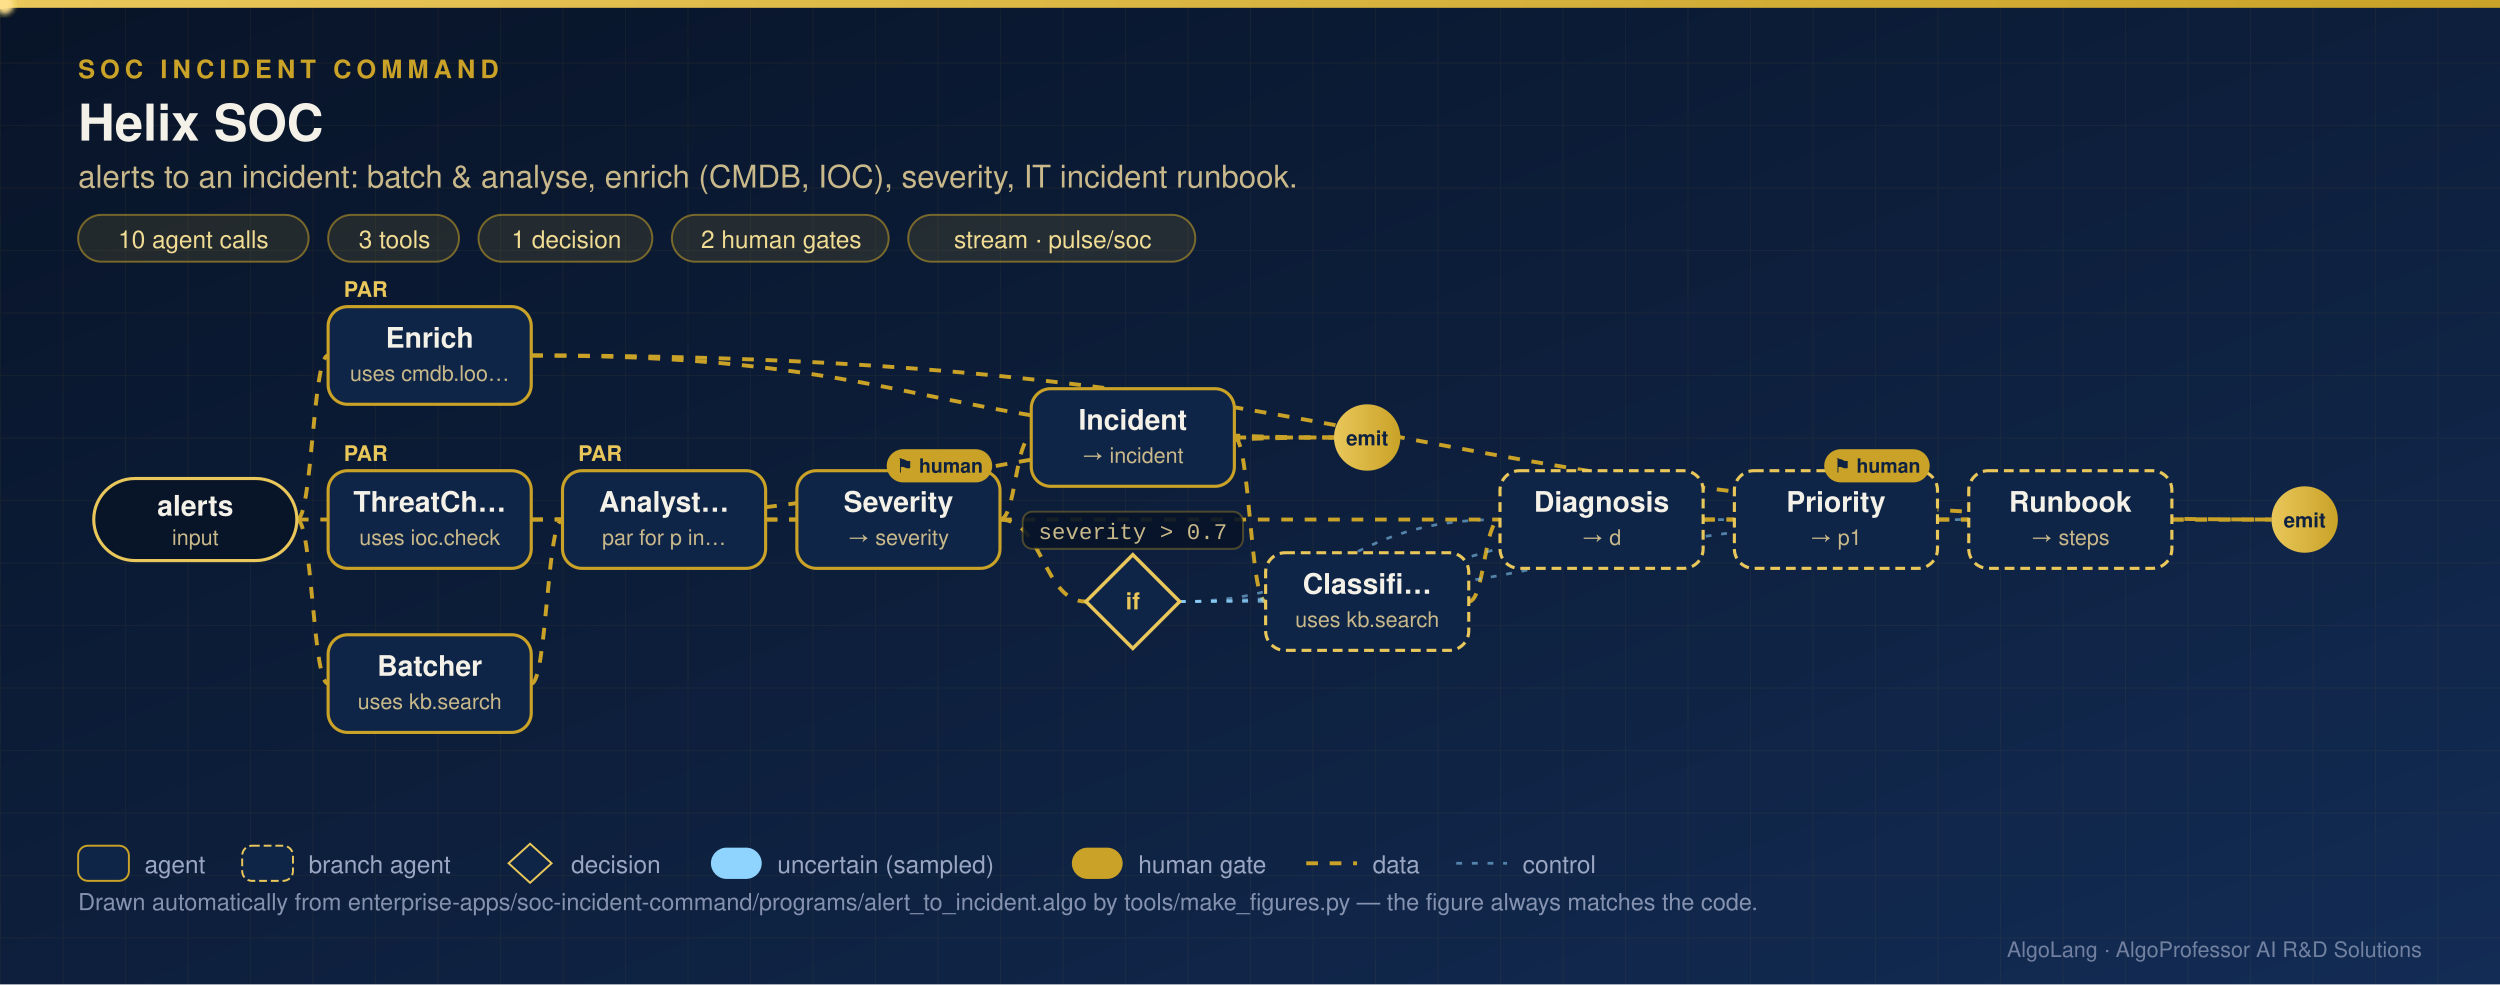
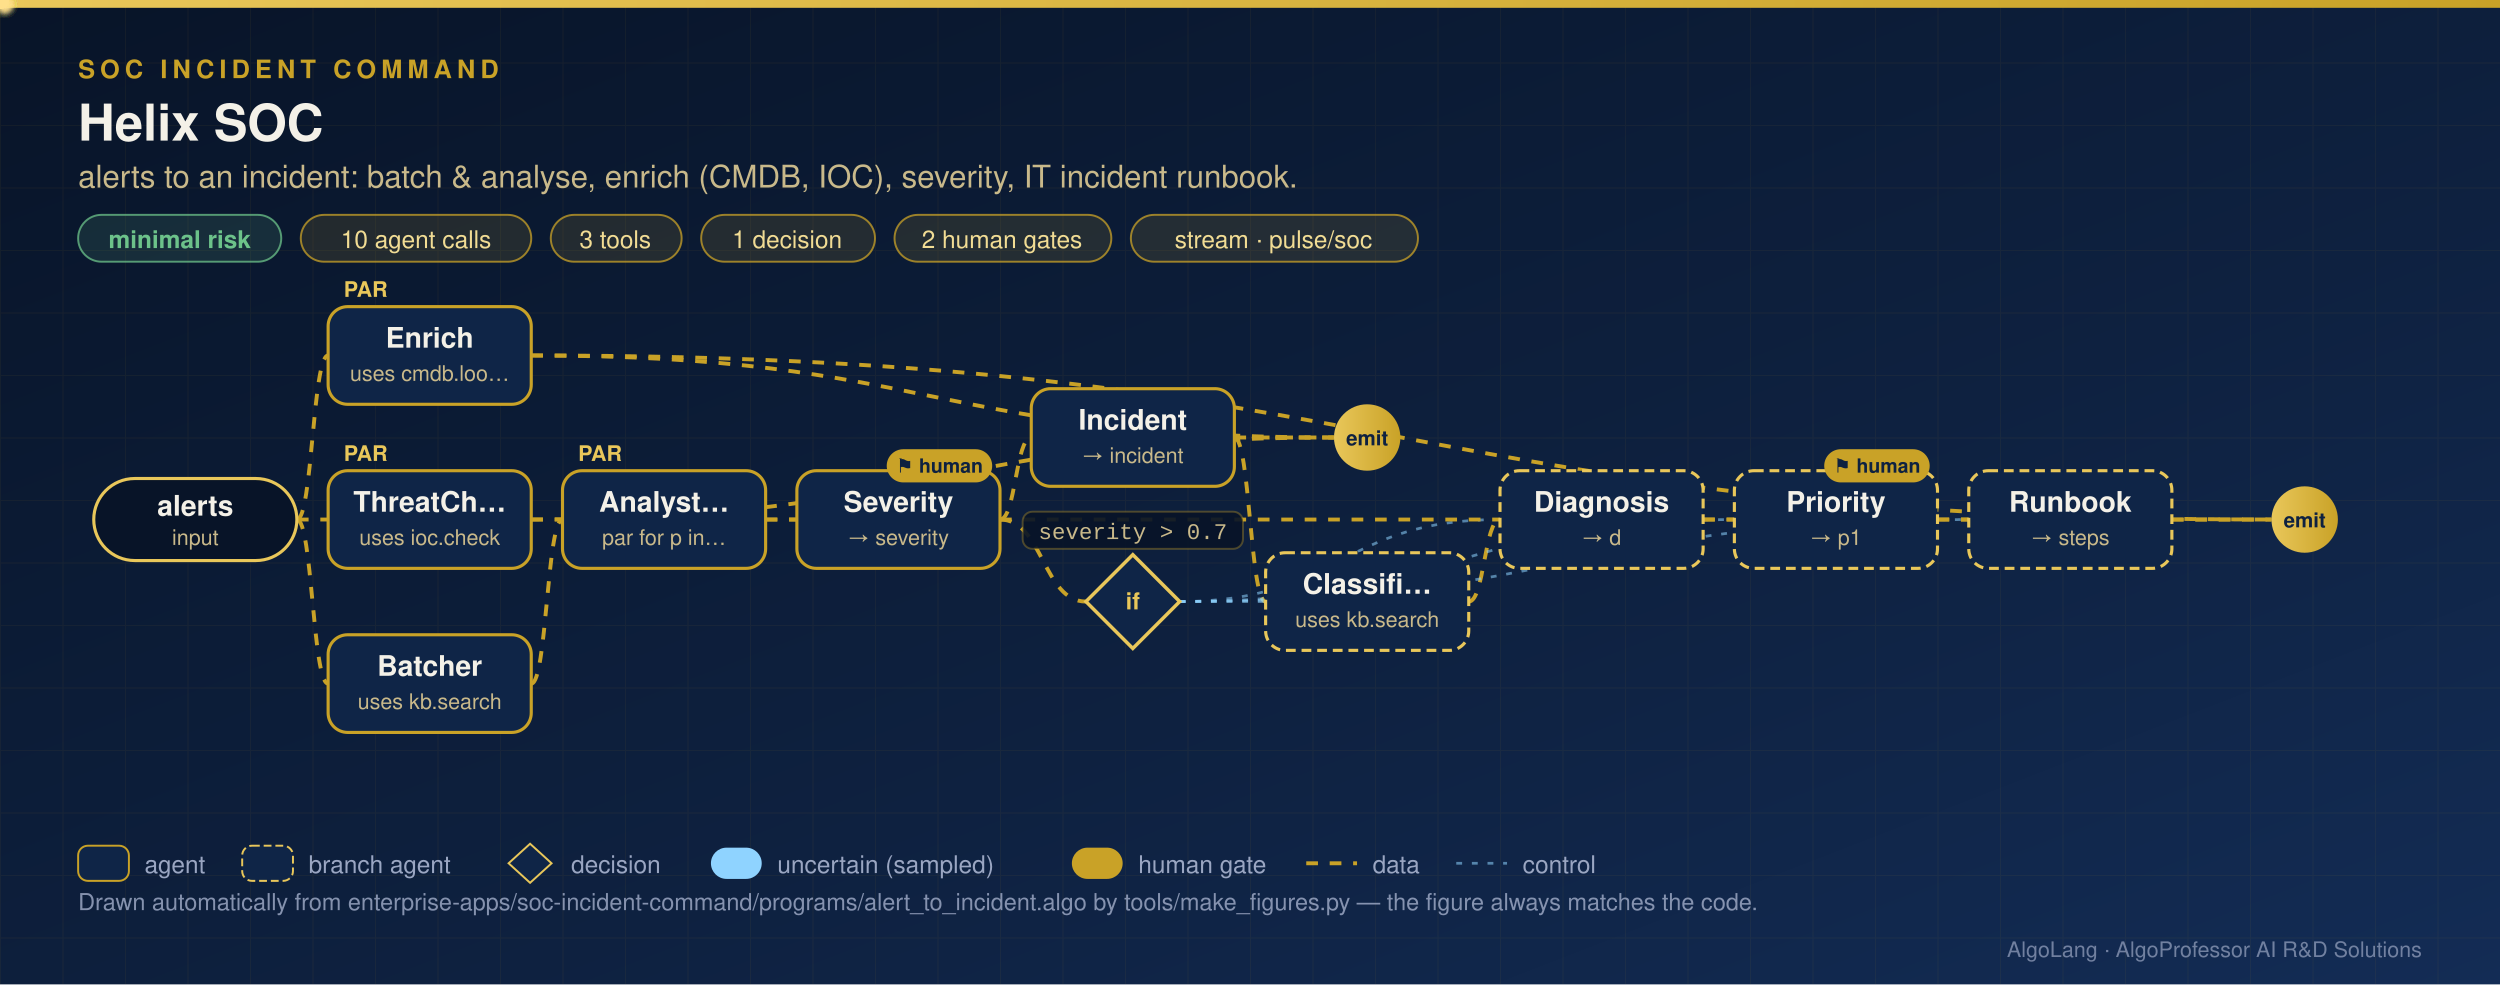
<svg xmlns="http://www.w3.org/2000/svg" viewBox="0 0 1280 504" width="1280" height="504" role="img" aria-label="Helix SOC">
  <defs>
    <linearGradient id="bg" x1="0" y1="0" x2="1" y2="1">
      <stop offset="0" stop-color="#081428" />
      <stop offset=".6" stop-color="#0e2140" />
      <stop offset="1" stop-color="#132c55" />
    </linearGradient>
    <linearGradient id="gold" x1="0" x2="1">
      <stop offset="0" stop-color="#e9c75a" />
      <stop offset="1" stop-color="#c9a227" />
    </linearGradient>
    <pattern id="grid" width="32" height="32" patternUnits="userSpaceOnUse">
      <path d="M32 0H0V32" fill="none" stroke="#c9a227" stroke-opacity=".06" />
    </pattern>
    <filter id="soft" x="-50%" y="-50%" width="200%" height="200%">
      <feGaussianBlur stdDeviation="2.5" result="b" />
      <feMerge>
        <feMergeNode in="b" />
        <feMergeNode in="SourceGraphic" />
      </feMerge>
    </filter>
  </defs>
  <style>
    text { font-family: "Segoe UI", "Helvetica Neue", Helvetica, Arial, sans-serif; }
    .mono { font-family: "SFMono-Regular", Consolas, "Liberation Mono", Menlo, monospace; }
    .wire { fill: none; stroke: #c9a227; stroke-width: 2; stroke-dasharray: 6 6; animation: dash 1.1s linear infinite; }
    .ctl { fill: none; stroke: #8fd3ff; stroke-opacity: .55; stroke-width: 1.4; stroke-dasharray: 3 5; animation: dash 2.2s linear infinite; }
    .card { fill: #0f2547; stroke: #c9a227; stroke-opacity: .75; stroke-width: 1.4; }
    .glow { animation: glow 3.6s ease-in-out infinite; }
    .rise { animation: rise 1.2s cubic-bezier(.2,.8,.2,1) both; }
    .fade { opacity: 0; animation: fade 7s ease-in-out infinite; }
    .pulse { animation: pulse 2.4s ease-in-out infinite; }
    @keyframes dash { to { stroke-dashoffset: -24; } }
    @keyframes glow { 0%, 100% { stroke-opacity: .35; } 50% { stroke-opacity: 1; } }
    @keyframes rise { from { transform: translateY(12px); } to { transform: none; } }
    @keyframes fade { 0%, 6% { opacity: 0; } 14%, 88% { opacity: 1; } 100% { opacity: 0; } }
    @keyframes pulse { 0%, 100% { opacity: .55; } 50% { opacity: 1; } }
    
    @media (prefers-reduced-motion: reduce) { * { animation: none !important; } .fade { opacity: 1; } }
  </style>
  <rect width="1280" height="504" fill="url(#bg)" />
  <rect width="1280" height="504" fill="url(#grid)" />
  <rect width="1280" height="4" fill="url(#gold)" />
  <text x="40" y="40" fill="#c9a227" font-size="13" letter-spacing="2.6" font-weight="700">SOC INCIDENT COMMAND</text>
  <text x="40" y="72" fill="#f4f1e8" font-size="26" font-weight="700">Helix SOC</text>
  <text x="40" y="96" fill="#c9b98a" font-size="16">alerts to an incident: batch &amp; analyse, enrich (CMDB, IOC), severity, IT incident runbook.</text>
-   <rect x="40" y="110" width="118" height="24" rx="12" fill="#c9a227" fill-opacity=".13" stroke="#c9a227" stroke-opacity=".55" />
-   <text x="99" y="127" fill="#f1dc94" font-size="12.5" text-anchor="middle">10 agent calls</text>
-   <rect x="168" y="110" width="67" height="24" rx="12" fill="#c9a227" fill-opacity=".13" stroke="#c9a227" stroke-opacity=".55" />
-   <text x="202" y="127" fill="#f1dc94" font-size="12.5" text-anchor="middle">3 tools</text>
-   <rect x="245" y="110" width="89" height="24" rx="12" fill="#c9a227" fill-opacity=".13" stroke="#c9a227" stroke-opacity=".55" />
-   <text x="290" y="127" fill="#f1dc94" font-size="12.5" text-anchor="middle">1 decision</text>
-   <rect x="344" y="110" width="111" height="24" rx="12" fill="#c9a227" fill-opacity=".13" stroke="#c9a227" stroke-opacity=".55" />
-   <text x="400" y="127" fill="#f1dc94" font-size="12.5" text-anchor="middle">2 human gates</text>
-   <rect x="465" y="110" width="147" height="24" rx="12" fill="#c9a227" fill-opacity=".13" stroke="#c9a227" stroke-opacity=".55" />
-   <text x="539" y="127" fill="#f1dc94" font-size="12.5" text-anchor="middle">stream · pulse/soc</text>
+   <rect x="40" y="110" width="104" height="24" rx="12" fill="#6cc28a" fill-opacity=".13" stroke="#6cc28a" stroke-opacity=".75" />
+   <text x="92" y="127" fill="#6cc28a" font-size="12.5" font-weight="700" text-anchor="middle">minimal risk</text>
+   <rect x="154" y="110" width="118" height="24" rx="12" fill="#c9a227" fill-opacity=".13" stroke="#c9a227" stroke-opacity=".75" />
+   <text x="213" y="127" fill="#f1dc94" font-size="12.5" font-weight="400" text-anchor="middle">10 agent calls</text>
+   <rect x="282" y="110" width="67" height="24" rx="12" fill="#c9a227" fill-opacity=".13" stroke="#c9a227" stroke-opacity=".75" />
+   <text x="315" y="127" fill="#f1dc94" font-size="12.5" font-weight="400" text-anchor="middle">3 tools</text>
+   <rect x="359" y="110" width="89" height="24" rx="12" fill="#c9a227" fill-opacity=".13" stroke="#c9a227" stroke-opacity=".75" />
+   <text x="403" y="127" fill="#f1dc94" font-size="12.5" font-weight="400" text-anchor="middle">1 decision</text>
+   <rect x="458" y="110" width="111" height="24" rx="12" fill="#c9a227" fill-opacity=".13" stroke="#c9a227" stroke-opacity=".75" />
+   <text x="513" y="127" fill="#f1dc94" font-size="12.5" font-weight="400" text-anchor="middle">2 human gates</text>
+   <rect x="579" y="110" width="147" height="24" rx="12" fill="#c9a227" fill-opacity=".13" stroke="#c9a227" stroke-opacity=".75" />
+   <text x="652" y="127" fill="#f1dc94" font-size="12.5" font-weight="400" text-anchor="middle">stream · pulse/soc</text>
  <path id="e0" d="M152.0 266.0 C 160.0 266.0, 160.0 182.0, 168.0 182.0" class="wire" />
  <path id="e1" d="M152.0 266.0 C 160.0 266.0, 160.0 266.0, 168.0 266.0" class="wire" />
  <path id="e2" d="M152.0 266.0 C 160.0 266.0, 160.0 350.0, 168.0 350.0" class="wire" />
  <path id="e3" d="M272.0 350.0 C 280.0 350.0, 280.0 266.0, 288.0 266.0" class="wire" />
  <path id="e4" d="M392.0 266.0 C 400.0 266.0, 400.0 266.0, 408.0 266.0" class="wire" />
  <path id="e5" d="M512.0 266.0 C 520.0 266.0, 520.0 224.0, 528.0 224.0" class="wire" />
  <path id="e6" d="M512.0 266.0 C 534.0 266.0, 534.0 308.0, 556.0 308.0" class="wire" />
  <path id="e7" d="M632.0 224.0 C 640.0 224.0, 640.0 308.0, 648.0 308.0" class="wire" />
  <path id="e8" d="M604.0 308.0 C 626.0 308.0, 626.0 308.0, 648.0 308.0" class="ctl" />
  <path id="e9" d="M752.0 308.0 C 760.0 308.0, 760.0 266.0, 768.0 266.0" class="wire" />
  <path id="e10" d="M604.0 308.0 C 686.0 308.0, 686.0 266.0, 768.0 266.0" class="ctl" />
  <path id="e11" d="M872.0 266.0 C 880.0 266.0, 880.0 266.0, 888.0 266.0" class="wire" />
  <path id="e12" d="M604.0 308.0 C 746.0 308.0, 746.0 266.0, 888.0 266.0" class="ctl" />
  <path id="e13" d="M992.0 266.0 C 1000.0 266.0, 1000.0 266.0, 1008.0 266.0" class="wire" />
  <path id="e14" d="M604.0 308.0 C 806.0 308.0, 806.0 266.0, 1008.0 266.0" class="ctl" />
  <path id="e15" d="M272.0 182.0 C 717.5 182.0, 717.5 266.0, 1163.0 266.0" class="wire" />
  <path id="e16" d="M272.0 266.0 C 717.5 266.0, 717.5 266.0, 1163.0 266.0" class="wire" />
  <path id="e17" d="M1112.0 266.0 C 1137.5 266.0, 1137.5 266.0, 1163.0 266.0" class="wire" />
  <path id="e18" d="M272.0 182.0 C 477.5 182.0, 477.5 224.0, 683.0 224.0" class="wire" />
  <path id="e19" d="M272.0 266.0 C 477.5 266.0, 477.5 224.0, 683.0 224.0" class="wire" />
  <path id="e20" d="M632.0 224.0 C 657.5 224.0, 657.5 224.0, 683.0 224.0" class="wire" />
  <g class="rise" style="animation-delay:0.00s">
    <rect x="48.0" y="245.0" width="104.0" height="42" rx="21" fill="#081428" stroke="#e9c75a" stroke-width="1.6" />
    <text x="100.0" y="264.0" fill="#f4f1e8" font-size="14.5" font-weight="700" text-anchor="middle">alerts</text>
    <text x="100.0" y="279.0" fill="#c9b98a" font-size="11" text-anchor="middle">input</text>
  </g>
  <g class="rise" style="animation-delay:0.05s">
    <rect x="168.0" y="157.0" width="104.0" height="50" rx="10" fill="#0f2547" stroke="#c9a227" stroke-width="1.6" />
    <text x="220.0" y="178.0" fill="#f4f1e8" font-size="14.5" font-weight="700" text-anchor="middle">Enrich</text>
    <text x="220.0" y="195.0" fill="#c9b98a" font-size="11" text-anchor="middle">uses cmdb.loo…</text>
    <text x="176.0" y="152.0" fill="#e9c75a" font-size="11" font-weight="800">PAR</text>
  </g>
  <g class="rise" style="animation-delay:0.10s">
    <rect x="168.0" y="241.0" width="104.0" height="50" rx="10" fill="#0f2547" stroke="#c9a227" stroke-width="1.6" />
    <text x="220.0" y="262.0" fill="#f4f1e8" font-size="14.5" font-weight="700" text-anchor="middle">ThreatCh…</text>
    <text x="220.0" y="279.0" fill="#c9b98a" font-size="11" text-anchor="middle">uses ioc.check</text>
    <text x="176.0" y="236.0" fill="#e9c75a" font-size="11" font-weight="800">PAR</text>
  </g>
  <g class="rise" style="animation-delay:0.15s">
    <rect x="168.0" y="325.0" width="104.0" height="50" rx="10" fill="#0f2547" stroke="#c9a227" stroke-width="1.6" />
    <text x="220.0" y="346.0" fill="#f4f1e8" font-size="14.5" font-weight="700" text-anchor="middle">Batcher</text>
    <text x="220.0" y="363.0" fill="#c9b98a" font-size="11" text-anchor="middle">uses kb.search</text>
  </g>
  <g class="rise" style="animation-delay:0.20s">
    <rect x="288.0" y="241.0" width="104.0" height="50" rx="10" fill="#0f2547" stroke="#c9a227" stroke-width="1.6" />
    <text x="340.0" y="262.0" fill="#f4f1e8" font-size="14.5" font-weight="700" text-anchor="middle">Analyst…</text>
    <text x="340.0" y="279.0" fill="#c9b98a" font-size="11" text-anchor="middle">par for p in…</text>
    <text x="296.0" y="236.0" fill="#e9c75a" font-size="11" font-weight="800">PAR</text>
  </g>
  <g class="rise" style="animation-delay:0.25s">
    <rect x="408.0" y="241.0" width="104.0" height="50" rx="10" fill="#0f2547" stroke="#c9a227" stroke-width="1.6" />
    <text x="460.0" y="262.0" fill="#f4f1e8" font-size="14.5" font-weight="700" text-anchor="middle">Severity</text>
    <text x="460.0" y="279.0" fill="#c9b98a" font-size="11" text-anchor="middle">→ severity</text>
    <g class="pulse">
      <rect x="454.0" y="230.0" width="54" height="17" rx="8.5" fill="#c9a227" />
      <text x="481.0" y="242.0" fill="#0e2140" font-size="10" font-weight="800" text-anchor="middle">⚑ human</text>
    </g>
  </g>
  <g class="rise" style="animation-delay:0.30s">
    <rect x="528.0" y="199.0" width="104.0" height="50" rx="10" fill="#0f2547" stroke="#c9a227" stroke-width="1.6" />
    <text x="580.0" y="220.0" fill="#f4f1e8" font-size="14.5" font-weight="700" text-anchor="middle">Incident</text>
    <text x="580.0" y="237.0" fill="#c9b98a" font-size="11" text-anchor="middle">→ incident</text>
  </g>
  <g class="rise" style="animation-delay:0.35s">
    <polygon points="580.0,284.0 604.0,308.0 580.0,332.0 556.0,308.0" fill="#0f2547" stroke="#e9c75a" stroke-width="1.8" />
    <text x="580.0" y="312.0" fill="#e9c75a" font-size="12" font-weight="800" text-anchor="middle">if</text>
    <rect x="523.6" y="262.0" width="112.8" height="19" rx="5" fill="#081428" fill-opacity=".92" stroke="#c9a227" stroke-opacity=".35" />
    <text x="580.0" y="276.0" fill="#c9b98a" font-size="11.5" text-anchor="middle" class="mono">severity &gt; 0.7</text>
  </g>
  <g class="rise" style="animation-delay:0.40s">
    <rect x="648.0" y="283.0" width="104.0" height="50" rx="10" fill="#0f2547" stroke="#e9c75a" stroke-width="1.6" stroke-dasharray="5 3" />
    <text x="700.0" y="304.0" fill="#f4f1e8" font-size="14.5" font-weight="700" text-anchor="middle">Classifi…</text>
    <text x="700.0" y="321.0" fill="#c9b98a" font-size="11" text-anchor="middle">uses kb.search</text>
  </g>
  <g class="rise" style="animation-delay:0.45s">
    <rect x="768.0" y="241.0" width="104.0" height="50" rx="10" fill="#0f2547" stroke="#e9c75a" stroke-width="1.6" stroke-dasharray="5 3" />
    <text x="820.0" y="262.0" fill="#f4f1e8" font-size="14.5" font-weight="700" text-anchor="middle">Diagnosis</text>
    <text x="820.0" y="279.0" fill="#c9b98a" font-size="11" text-anchor="middle">→ d</text>
  </g>
  <g class="rise" style="animation-delay:0.50s">
    <rect x="888.0" y="241.0" width="104.0" height="50" rx="10" fill="#0f2547" stroke="#e9c75a" stroke-width="1.6" stroke-dasharray="5 3" />
    <text x="940.0" y="262.0" fill="#f4f1e8" font-size="14.5" font-weight="700" text-anchor="middle">Priority</text>
    <text x="940.0" y="279.0" fill="#c9b98a" font-size="11" text-anchor="middle">→ p1</text>
    <g class="pulse">
      <rect x="934.0" y="230.0" width="54" height="17" rx="8.5" fill="#c9a227" />
      <text x="961.0" y="242.0" fill="#0e2140" font-size="10" font-weight="800" text-anchor="middle">⚑ human</text>
    </g>
  </g>
  <g class="rise" style="animation-delay:0.55s">
    <rect x="1008.0" y="241.0" width="104.0" height="50" rx="10" fill="#0f2547" stroke="#e9c75a" stroke-width="1.6" stroke-dasharray="5 3" />
    <text x="1060.0" y="262.0" fill="#f4f1e8" font-size="14.5" font-weight="700" text-anchor="middle">Runbook</text>
    <text x="1060.0" y="279.0" fill="#c9b98a" font-size="11" text-anchor="middle">→ steps</text>
  </g>
  <g style="animation-delay:0.60s">
    <circle cx="1180.0" cy="266.0" r="17" fill="url(#gold)" class="pulse" />
    <text x="1180.0" y="270.0" fill="#0e2140" font-size="10.5" font-weight="800" text-anchor="middle">emit</text>
  </g>
  <g style="animation-delay:0.65s">
    <circle cx="700.0" cy="224.0" r="17" fill="url(#gold)" class="pulse" />
    <text x="700.0" y="228.0" fill="#0e2140" font-size="10.5" font-weight="800" text-anchor="middle">emit</text>
  </g>
  <circle r="4.5" fill="#ffe08a" filter="url(#soft)">
    <animateMotion dur="1.7s" begin="0.00s" repeatCount="indefinite">
      <mpath href="#e0" />
    </animateMotion>
  </circle>
  <circle r="4.5" fill="#ffe08a" filter="url(#soft)">
    <animateMotion dur="1.7s" begin="0.37s" repeatCount="indefinite">
      <mpath href="#e1" />
    </animateMotion>
  </circle>
  <circle r="4.5" fill="#ffe08a" filter="url(#soft)">
    <animateMotion dur="1.7s" begin="0.74s" repeatCount="indefinite">
      <mpath href="#e2" />
    </animateMotion>
  </circle>
  <circle r="4.5" fill="#ffe08a" filter="url(#soft)">
    <animateMotion dur="1.7s" begin="1.11s" repeatCount="indefinite">
      <mpath href="#e3" />
    </animateMotion>
  </circle>
  <circle r="4.5" fill="#ffe08a" filter="url(#soft)">
    <animateMotion dur="1.7s" begin="1.48s" repeatCount="indefinite">
      <mpath href="#e4" />
    </animateMotion>
  </circle>
  <circle r="4.5" fill="#ffe08a" filter="url(#soft)">
    <animateMotion dur="1.7s" begin="1.85s" repeatCount="indefinite">
      <mpath href="#e5" />
    </animateMotion>
  </circle>
  <circle r="4.5" fill="#ffe08a" filter="url(#soft)">
    <animateMotion dur="1.7s" begin="0.02s" repeatCount="indefinite">
      <mpath href="#e6" />
    </animateMotion>
  </circle>
  <circle r="4.5" fill="#ffe08a" filter="url(#soft)">
    <animateMotion dur="1.7s" begin="0.39s" repeatCount="indefinite">
      <mpath href="#e7" />
    </animateMotion>
  </circle>
  <circle r="4.5" fill="#ffe08a" filter="url(#soft)">
    <animateMotion dur="1.7s" begin="0.76s" repeatCount="indefinite">
      <mpath href="#e9" />
    </animateMotion>
  </circle>
  <circle r="4.5" fill="#ffe08a" filter="url(#soft)">
    <animateMotion dur="1.7s" begin="1.13s" repeatCount="indefinite">
      <mpath href="#e11" />
    </animateMotion>
  </circle>
  <circle r="4.5" fill="#ffe08a" filter="url(#soft)">
    <animateMotion dur="1.7s" begin="1.50s" repeatCount="indefinite">
      <mpath href="#e13" />
    </animateMotion>
  </circle>
  <circle r="4.5" fill="#ffe08a" filter="url(#soft)">
    <animateMotion dur="1.7s" begin="1.87s" repeatCount="indefinite">
      <mpath href="#e15" />
    </animateMotion>
  </circle>
  <circle r="4.5" fill="#ffe08a" filter="url(#soft)">
    <animateMotion dur="1.7s" begin="0.04s" repeatCount="indefinite">
      <mpath href="#e16" />
    </animateMotion>
  </circle>
  <circle r="4.5" fill="#ffe08a" filter="url(#soft)">
    <animateMotion dur="1.7s" begin="0.41s" repeatCount="indefinite">
      <mpath href="#e17" />
    </animateMotion>
  </circle>
  <g transform="translate(40,442)">
    <rect x="0" y="-9" width="26" height="18" rx="5" fill="#0f2547" stroke="#c9a227" />
    <text x="34" y="5" fill="#9aa6c2" font-size="12.5">agent</text>
  </g>
  <g transform="translate(124.0,442)">
    <rect x="0" y="-9" width="26" height="18" rx="5" fill="#0f2547" stroke="#e9c75a" stroke-dasharray="4 2" />
    <text x="34" y="5" fill="#9aa6c2" font-size="12.5">branch agent</text>
  </g>
  <g transform="translate(258.4,442)">
    <polygon points="13,-10 24,0 13,10 2,0" fill="#0f2547" stroke="#e9c75a" />
    <text x="34" y="5" fill="#9aa6c2" font-size="12.5">decision</text>
  </g>
  <g transform="translate(364.0,442)">
    <rect x="0" y="-8" width="26" height="16" rx="8" fill="#8fd3ff" />
    <text x="34" y="5" fill="#9aa6c2" font-size="12.5">uncertain (sampled)</text>
  </g>
  <g transform="translate(548.8,442)">
    <rect x="0" y="-8" width="26" height="16" rx="8" fill="#c9a227" />
    <text x="34" y="5" fill="#9aa6c2" font-size="12.5">human gate</text>
  </g>
  <g transform="translate(668.8,442)">
    <path d="M0 0 L26 0" class="wire" />
    <text x="34" y="5" fill="#9aa6c2" font-size="12.5">data</text>
  </g>
  <g transform="translate(745.6,442)">
    <path d="M0 0 L26 0" class="ctl" />
    <text x="34" y="5" fill="#9aa6c2" font-size="12.5">control</text>
  </g>
  <text x="40" y="466" fill="#9aa6c2" fill-opacity=".85" font-size="12">Drawn automatically from enterprise-apps/soc-incident-command/programs/alert_to_incident.algo by tools/make_figures.py — the figure always matches the code.</text>
  <text x="1240" y="490" fill="#9aa6c2" fill-opacity=".7" font-size="11" text-anchor="end">AlgoLang · AlgoProfessor AI R&amp;D Solutions</text>
</svg>
